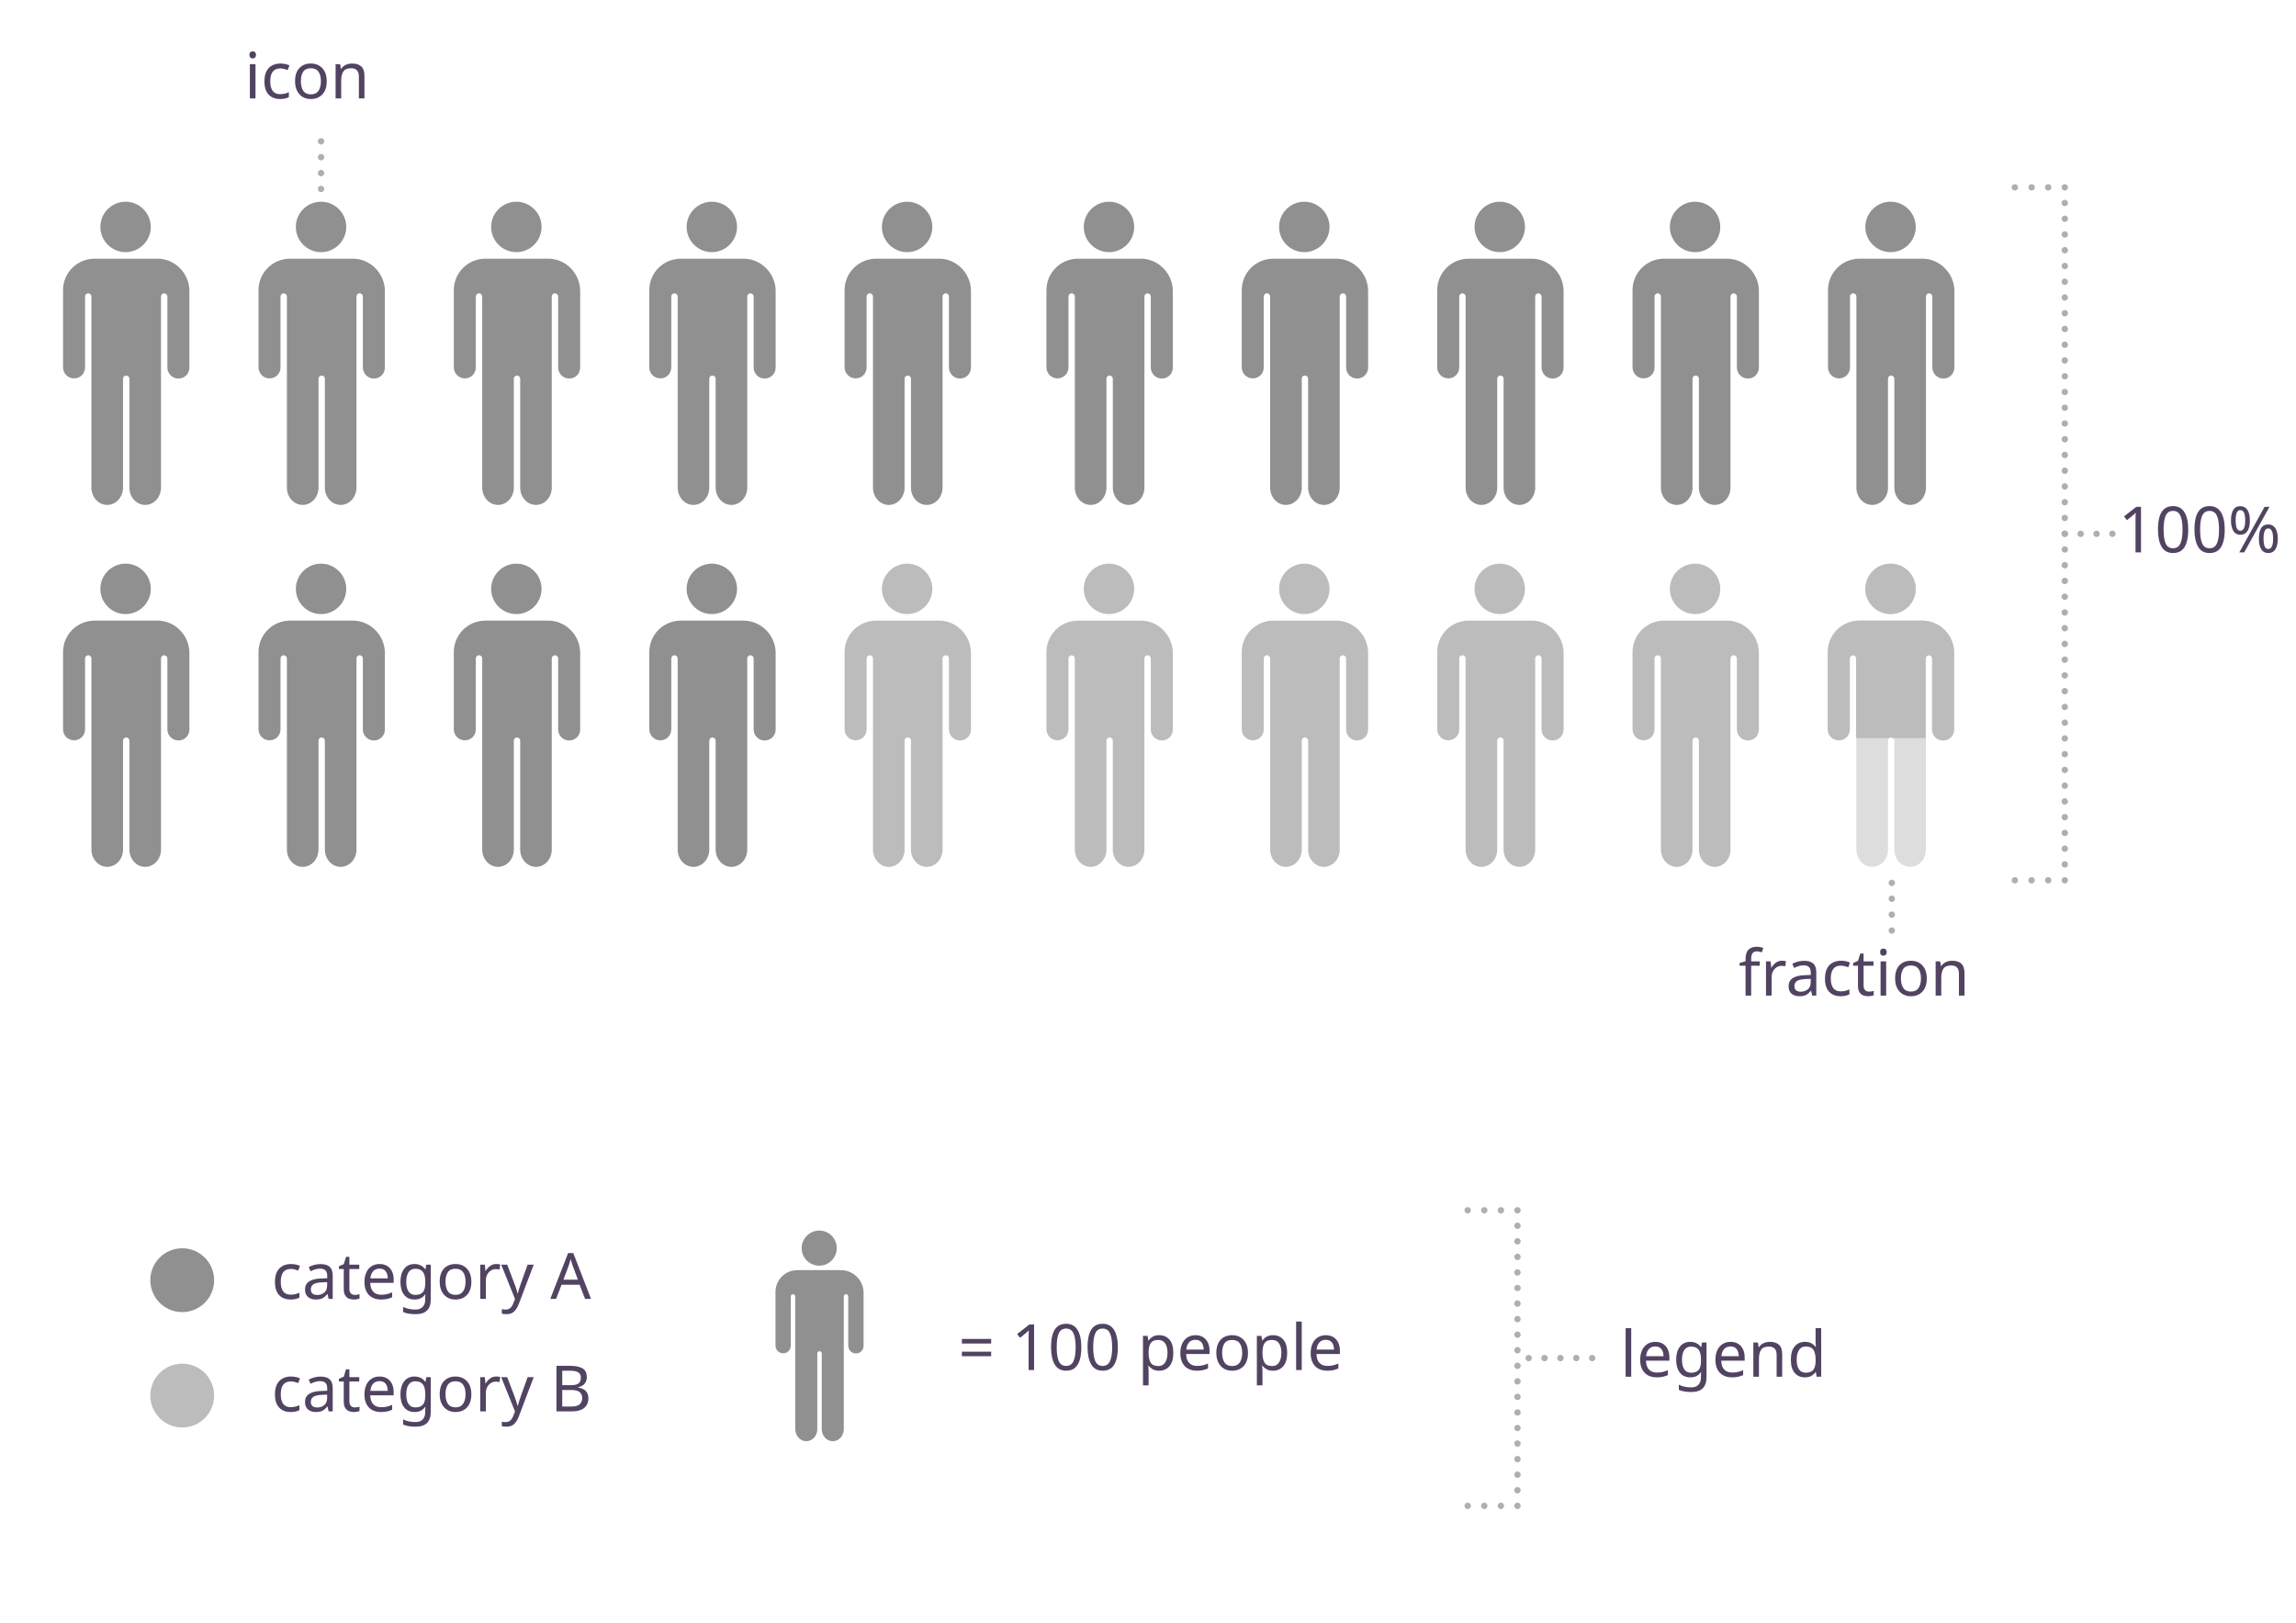
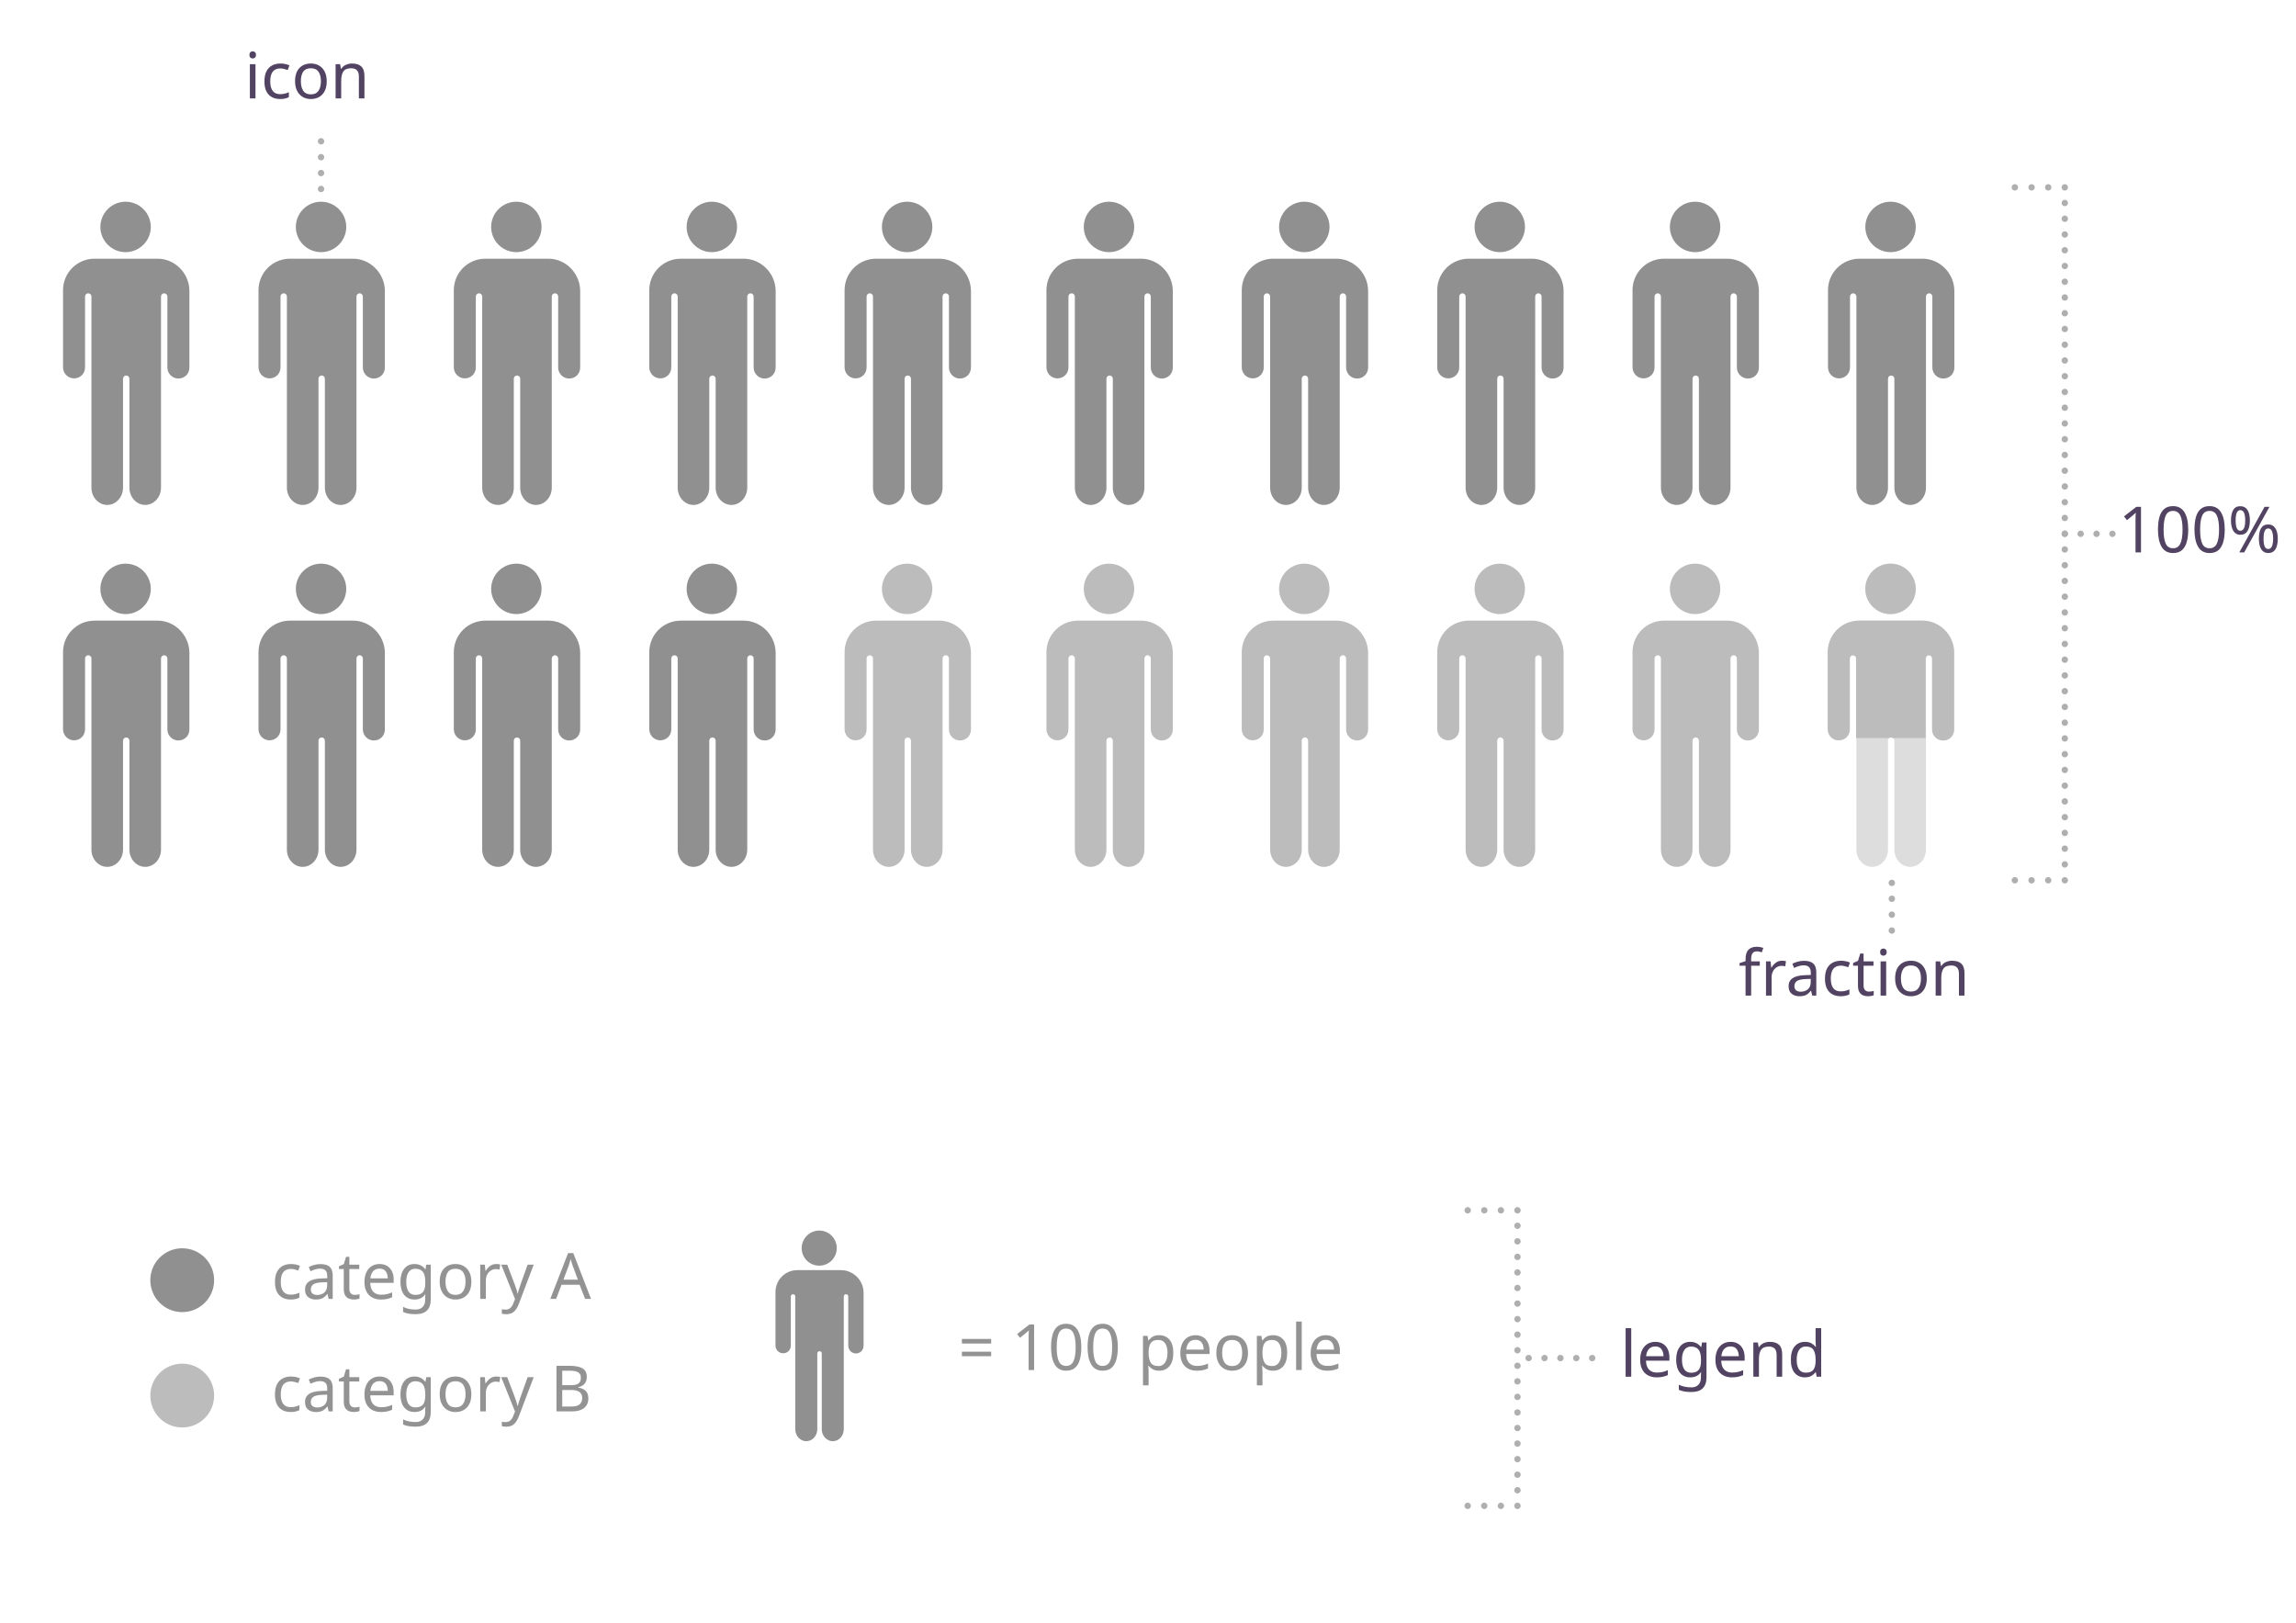
<svg xmlns="http://www.w3.org/2000/svg" version="1.1" id="Layer_1" x="0px" y="0px" viewBox="0 0 1438.9 1016.9" style="enable-background:new 0 0 1438.9 1016.9;" xml:space="preserve">
  <style type="text/css">
	.st0{fill:#909090;}
	.st1{fill:#BCBCBC;}
	.st2{fill:#DDDDDD;}
	.st3{fill:#514361;}
	.st4{font-family:'RobotoMono-Regular';}
	.st5{font-size:40px;}
- 	.st6{fill:none;stroke:#AFAFAF;stroke-width:4;stroke-linecap:round;stroke-miterlimit:10;stroke-dasharray:0,9.954;}
- 	.st7{fill:none;stroke:#AFAFAF;stroke-width:4;stroke-linecap:round;stroke-miterlimit:10;}
- 	.st8{fill:none;stroke:#AFAFAF;stroke-width:4;stroke-linecap:round;stroke-miterlimit:10;stroke-dasharray:0,10.419;}
- 	.st9{fill:none;stroke:#AFAFAF;stroke-width:4;stroke-linecap:round;stroke-miterlimit:10;stroke-dasharray:0,9.748;}
- 	.st10{fill:none;stroke:#AFAFAF;stroke-width:4;stroke-linecap:round;stroke-miterlimit:10;stroke-dasharray:0,9.868;}
+ 	.st6{fill:#939393;}
+ 	.st7{fill:none;stroke:#AFAFAF;stroke-width:4;stroke-linecap:round;stroke-miterlimit:10;stroke-dasharray:0,9.954;}
+ 	.st8{fill:none;stroke:#AFAFAF;stroke-width:4;stroke-linecap:round;stroke-miterlimit:10;}
+ 	.st9{fill:none;stroke:#AFAFAF;stroke-width:4;stroke-linecap:round;stroke-miterlimit:10;stroke-dasharray:0,10.419;}
+ 	.st10{fill:none;stroke:#AFAFAF;stroke-width:4;stroke-linecap:round;stroke-miterlimit:10;stroke-dasharray:0,9.748;}
+ 	.st11{fill:none;stroke:#AFAFAF;stroke-width:4;stroke-linecap:round;stroke-miterlimit:10;stroke-dasharray:0,9.868;}
</style>
  <g>
-     <path class="st0" d="M62.9,142.2c0,8.7,7.1,15.8,15.8,15.8s15.8-7.1,15.8-15.8c0-8.7-7.1-15.8-15.8-15.8   C70,126.4,62.9,133.5,62.9,142.2z M118.7,181.9v48.4c0,3.9-3,6.9-6.9,6.9c-3.9,0-6.9-3.2-6.9-6.9v-44.5c0-1.1-0.9-2-2-2s-2,0.9-2,2   v119.8c0,5.9-4.4,10.8-9.9,10.8s-9.9-4.9-9.9-10.8v-68.3c0-1.1-0.9-2-2-2s-2,0.9-2,2v68.3c0,5.9-4.4,10.8-9.9,10.8   s-9.9-4.9-9.9-10.8V185.8c0-1.1-0.9-2-2-2s-2,0.9-2,2v44.4c0,3.9-3,6.9-6.9,6.9c-3.9,0-6.9-3.2-6.9-6.9v-48.3   c0-11,8.8-19.8,19.8-19.8h39.5C109.4,162.1,118.4,170.9,118.7,181.9z" />
-     <path class="st0" d="M185.4,142.2c0,8.7,7.1,15.8,15.8,15.8s15.8-7.1,15.8-15.8c0-8.7-7.1-15.8-15.8-15.8S185.4,133.5,185.4,142.2z    M241.2,181.9v48.4c0,3.9-3,6.9-6.9,6.9s-6.9-3.2-6.9-6.9v-44.5c0-1.1-0.9-2-2-2s-2,0.9-2,2v119.8c0,5.9-4.4,10.8-9.9,10.8   c-5.5,0-9.9-4.9-9.9-10.8v-68.3c0-1.1-0.9-2-2-2s-2,0.9-2,2v68.3c0,5.9-4.4,10.8-9.9,10.8s-9.9-4.9-9.9-10.8V185.8c0-1.1-0.9-2-2-2   s-2,0.9-2,2v44.4c0,3.9-3,6.9-6.9,6.9s-6.9-3.2-6.9-6.9v-48.3c0-11,8.8-19.8,19.8-19.8h39.5C231.8,162.1,240.9,170.9,241.2,181.9z" />
-     <path class="st0" d="M307.8,142.2c0,8.7,7.1,15.8,15.8,15.8s15.8-7.1,15.8-15.8c0-8.7-7.1-15.8-15.8-15.8S307.8,133.5,307.8,142.2z    M363.6,181.9v48.4c0,3.9-3,6.9-6.9,6.9s-6.9-3.2-6.9-6.9v-44.5c0-1.1-0.9-2-2-2s-2,0.9-2,2v119.8c0,5.9-4.4,10.8-9.9,10.8   c-5.5,0-9.9-4.9-9.9-10.8v-68.3c0-1.1-0.9-2-2-2s-2,0.9-2,2v68.3c0,5.9-4.4,10.8-9.9,10.8s-9.9-4.9-9.9-10.8V185.8c0-1.1-0.9-2-2-2   s-2,0.9-2,2v44.4c0,3.9-3,6.9-6.9,6.9s-6.9-3.2-6.9-6.9v-48.3c0-11,8.8-19.8,19.8-19.8h39.5C354.3,162.1,363.3,170.9,363.6,181.9z" />
-     <path class="st0" d="M430.3,142.2c0,8.7,7.1,15.8,15.8,15.8s15.8-7.1,15.8-15.8c0-8.7-7.1-15.8-15.8-15.8S430.3,133.5,430.3,142.2z    M486.1,181.9v48.4c0,3.9-3,6.9-6.9,6.9s-6.9-3.2-6.9-6.9v-44.5c0-1.1-0.9-2-2-2s-2,0.9-2,2v119.8c0,5.9-4.4,10.8-9.9,10.8   s-9.9-4.9-9.9-10.8v-68.3c0-1.1-0.9-2-2-2s-2,0.9-2,2v68.3c0,5.9-4.4,10.8-9.9,10.8s-9.9-4.9-9.9-10.8V185.8c0-1.1-0.9-2-2-2   s-2,0.9-2,2v44.4c0,3.9-3,6.9-6.9,6.9s-6.9-3.2-6.9-6.9v-48.3c0-11,8.8-19.8,19.8-19.8H466C476.7,162.1,485.8,170.9,486.1,181.9z" />
-     <path class="st0" d="M552.7,142.2c0,8.7,7.1,15.8,15.8,15.8s15.8-7.1,15.8-15.8c0-8.7-7.1-15.8-15.8-15.8   C559.8,126.4,552.7,133.5,552.7,142.2z M608.5,181.9v48.4c0,3.9-3,6.9-6.9,6.9s-6.9-3.2-6.9-6.9v-44.5c0-1.1-0.9-2-2-2s-2,0.9-2,2   v119.8c0,5.9-4.4,10.8-9.9,10.8s-9.9-4.9-9.9-10.8v-68.3c0-1.1-0.9-2-2-2s-2,0.9-2,2v68.3c0,5.9-4.4,10.8-9.9,10.8   s-9.9-4.9-9.9-10.8V185.8c0-1.1-0.9-2-2-2s-2,0.9-2,2v44.4c0,3.9-3,6.9-6.9,6.9s-6.9-3.2-6.9-6.9v-48.3c0-11,8.8-19.8,19.8-19.8   h39.5C599.2,162.1,608.2,170.9,608.5,181.9z" />
-     <path class="st0" d="M62.9,369c0,8.7,7.1,15.8,15.8,15.8s15.8-7.1,15.8-15.8s-7.1-15.8-15.8-15.8C70,353.2,62.9,360.3,62.9,369z    M118.7,408.7v48.4c0,3.9-3,6.9-6.9,6.9c-3.9,0-6.9-3.2-6.9-6.9v-44.5c0-1.1-0.9-2-2-2s-2,0.9-2,2v119.8c0,5.9-4.4,10.8-9.9,10.8   s-9.9-4.9-9.9-10.8v-68.3c0-1.1-0.9-2-2-2s-2,0.9-2,2v68.3c0,5.9-4.4,10.8-9.9,10.8s-9.9-4.9-9.9-10.8V412.6c0-1.1-0.9-2-2-2   s-2,0.9-2,2V457c0,3.9-3,6.9-6.9,6.9c-3.9,0-6.9-3.2-6.9-6.9v-48.3c0-11,8.8-19.8,19.8-19.8h39.5   C109.4,388.9,118.4,397.7,118.7,408.7z" />
-     <path class="st0" d="M185.4,369c0,8.7,7.1,15.8,15.8,15.8S217,377.7,217,369s-7.1-15.8-15.8-15.8S185.4,360.3,185.4,369z    M241.2,408.7v48.4c0,3.9-3,6.9-6.9,6.9s-6.9-3.2-6.9-6.9v-44.5c0-1.1-0.9-2-2-2s-2,0.9-2,2v119.8c0,5.9-4.4,10.8-9.9,10.8   c-5.5,0-9.9-4.9-9.9-10.8v-68.3c0-1.1-0.9-2-2-2s-2,0.9-2,2v68.3c0,5.9-4.4,10.8-9.9,10.8s-9.9-4.9-9.9-10.8V412.6c0-1.1-0.9-2-2-2   s-2,0.9-2,2V457c0,3.9-3,6.9-6.9,6.9s-6.9-3.2-6.9-6.9v-48.3c0-11,8.8-19.8,19.8-19.8h39.5C231.8,388.9,240.9,397.7,241.2,408.7z" />
-     <path class="st0" d="M307.8,369c0,8.7,7.1,15.8,15.8,15.8s15.8-7.1,15.8-15.8s-7.1-15.8-15.8-15.8S307.8,360.3,307.8,369z    M363.6,408.7v48.4c0,3.9-3,6.9-6.9,6.9s-6.9-3.2-6.9-6.9v-44.5c0-1.1-0.9-2-2-2s-2,0.9-2,2v119.8c0,5.9-4.4,10.8-9.9,10.8   c-5.5,0-9.9-4.9-9.9-10.8v-68.3c0-1.1-0.9-2-2-2s-2,0.9-2,2v68.3c0,5.9-4.4,10.8-9.9,10.8s-9.9-4.9-9.9-10.8V412.6c0-1.1-0.9-2-2-2   s-2,0.9-2,2V457c0,3.9-3,6.9-6.9,6.9s-6.9-3.2-6.9-6.9v-48.3c0-11,8.8-19.8,19.8-19.8h39.5C354.3,388.9,363.3,397.7,363.6,408.7z" />
+     <path class="st0" d="M62.9,142.2c0,8.7,7.1,15.8,15.8,15.8s15.8-7.1,15.8-15.8s-7.1-15.8-15.8-15.8C70,126.4,62.9,133.5,62.9,142.2   z M118.7,181.9v48.4c0,3.9-3,6.9-6.9,6.9s-6.9-3.2-6.9-6.9v-44.5c0-1.1-0.9-2-2-2s-2,0.9-2,2v119.8c0,5.9-4.4,10.8-9.9,10.8   s-9.9-4.9-9.9-10.8v-68.3c0-1.1-0.9-2-2-2s-2,0.9-2,2v68.3c0,5.9-4.4,10.8-9.9,10.8s-9.9-4.9-9.9-10.8V185.8c0-1.1-0.9-2-2-2   s-2,0.9-2,2v44.4c0,3.9-3,6.9-6.9,6.9s-6.9-3.2-6.9-6.9v-48.3c0-11,8.8-19.8,19.8-19.8h39.5C109.4,162.1,118.4,170.9,118.7,181.9z" />
+     <path class="st0" d="M185.4,142.2c0,8.7,7.1,15.8,15.8,15.8s15.8-7.1,15.8-15.8s-7.1-15.8-15.8-15.8S185.4,133.5,185.4,142.2z    M241.2,181.9v48.4c0,3.9-3,6.9-6.9,6.9s-6.9-3.2-6.9-6.9v-44.5c0-1.1-0.9-2-2-2s-2,0.9-2,2v119.8c0,5.9-4.4,10.8-9.9,10.8   s-9.9-4.9-9.9-10.8v-68.3c0-1.1-0.9-2-2-2s-2,0.9-2,2v68.3c0,5.9-4.4,10.8-9.9,10.8s-9.9-4.9-9.9-10.8V185.8c0-1.1-0.9-2-2-2   s-2,0.9-2,2v44.4c0,3.9-3,6.9-6.9,6.9s-6.9-3.2-6.9-6.9v-48.3c0-11,8.8-19.8,19.8-19.8h39.5C231.8,162.1,240.9,170.9,241.2,181.9z" />
+     <path class="st0" d="M307.8,142.2c0,8.7,7.1,15.8,15.8,15.8s15.8-7.1,15.8-15.8s-7.1-15.8-15.8-15.8S307.8,133.5,307.8,142.2z    M363.6,181.9v48.4c0,3.9-3,6.9-6.9,6.9s-6.9-3.2-6.9-6.9v-44.5c0-1.1-0.9-2-2-2s-2,0.9-2,2v119.8c0,5.9-4.4,10.8-9.9,10.8   s-9.9-4.9-9.9-10.8v-68.3c0-1.1-0.9-2-2-2s-2,0.9-2,2v68.3c0,5.9-4.4,10.8-9.9,10.8s-9.9-4.9-9.9-10.8V185.8c0-1.1-0.9-2-2-2   s-2,0.9-2,2v44.4c0,3.9-3,6.9-6.9,6.9s-6.9-3.2-6.9-6.9v-48.3c0-11,8.8-19.8,19.8-19.8h39.5C354.3,162.1,363.3,170.9,363.6,181.9z" />
+     <path class="st0" d="M430.3,142.2c0,8.7,7.1,15.8,15.8,15.8s15.8-7.1,15.8-15.8s-7.1-15.8-15.8-15.8S430.3,133.5,430.3,142.2z    M486.1,181.9v48.4c0,3.9-3,6.9-6.9,6.9s-6.9-3.2-6.9-6.9v-44.5c0-1.1-0.9-2-2-2s-2,0.9-2,2v119.8c0,5.9-4.4,10.8-9.9,10.8   s-9.9-4.9-9.9-10.8v-68.3c0-1.1-0.9-2-2-2s-2,0.9-2,2v68.3c0,5.9-4.4,10.8-9.9,10.8s-9.9-4.9-9.9-10.8V185.8c0-1.1-0.9-2-2-2   s-2,0.9-2,2v44.4c0,3.9-3,6.9-6.9,6.9s-6.9-3.2-6.9-6.9v-48.3c0-11,8.8-19.8,19.8-19.8H466C476.7,162.1,485.8,170.9,486.1,181.9z" />
+     <path class="st0" d="M552.7,142.2c0,8.7,7.1,15.8,15.8,15.8s15.8-7.1,15.8-15.8s-7.1-15.8-15.8-15.8   C559.8,126.4,552.7,133.5,552.7,142.2z M608.5,181.9v48.4c0,3.9-3,6.9-6.9,6.9s-6.9-3.2-6.9-6.9v-44.5c0-1.1-0.9-2-2-2s-2,0.9-2,2   v119.8c0,5.9-4.4,10.8-9.9,10.8s-9.9-4.9-9.9-10.8v-68.3c0-1.1-0.9-2-2-2s-2,0.9-2,2v68.3c0,5.9-4.4,10.8-9.9,10.8   s-9.9-4.9-9.9-10.8V185.8c0-1.1-0.9-2-2-2s-2,0.9-2,2v44.4c0,3.9-3,6.9-6.9,6.9s-6.9-3.2-6.9-6.9v-48.3c0-11,8.8-19.8,19.8-19.8   h39.5C599.2,162.1,608.2,170.9,608.5,181.9z" />
+     <path class="st0" d="M62.9,369c0,8.7,7.1,15.8,15.8,15.8s15.8-7.1,15.8-15.8s-7.1-15.8-15.8-15.8S62.9,360.3,62.9,369z    M118.7,408.7v48.4c0,3.9-3,6.9-6.9,6.9s-6.9-3.2-6.9-6.9v-44.5c0-1.1-0.9-2-2-2s-2,0.9-2,2v119.8c0,5.9-4.4,10.8-9.9,10.8   s-9.9-4.9-9.9-10.8v-68.3c0-1.1-0.9-2-2-2s-2,0.9-2,2v68.3c0,5.9-4.4,10.8-9.9,10.8s-9.9-4.9-9.9-10.8V412.6c0-1.1-0.9-2-2-2   s-2,0.9-2,2V457c0,3.9-3,6.9-6.9,6.9s-6.9-3.2-6.9-6.9v-48.3c0-11,8.8-19.8,19.8-19.8h39.5C109.4,388.9,118.4,397.7,118.7,408.7z" />
+     <path class="st0" d="M185.4,369c0,8.7,7.1,15.8,15.8,15.8S217,377.7,217,369s-7.1-15.8-15.8-15.8S185.4,360.3,185.4,369z    M241.2,408.7v48.4c0,3.9-3,6.9-6.9,6.9s-6.9-3.2-6.9-6.9v-44.5c0-1.1-0.9-2-2-2s-2,0.9-2,2v119.8c0,5.9-4.4,10.8-9.9,10.8   s-9.9-4.9-9.9-10.8v-68.3c0-1.1-0.9-2-2-2s-2,0.9-2,2v68.3c0,5.9-4.4,10.8-9.9,10.8s-9.9-4.9-9.9-10.8V412.6c0-1.1-0.9-2-2-2   s-2,0.9-2,2V457c0,3.9-3,6.9-6.9,6.9s-6.9-3.2-6.9-6.9v-48.3c0-11,8.8-19.8,19.8-19.8h39.5C231.8,388.9,240.9,397.7,241.2,408.7z" />
+     <path class="st0" d="M307.8,369c0,8.7,7.1,15.8,15.8,15.8s15.8-7.1,15.8-15.8s-7.1-15.8-15.8-15.8S307.8,360.3,307.8,369z    M363.6,408.7v48.4c0,3.9-3,6.9-6.9,6.9s-6.9-3.2-6.9-6.9v-44.5c0-1.1-0.9-2-2-2s-2,0.9-2,2v119.8c0,5.9-4.4,10.8-9.9,10.8   s-9.9-4.9-9.9-10.8v-68.3c0-1.1-0.9-2-2-2s-2,0.9-2,2v68.3c0,5.9-4.4,10.8-9.9,10.8s-9.9-4.9-9.9-10.8V412.6c0-1.1-0.9-2-2-2   s-2,0.9-2,2V457c0,3.9-3,6.9-6.9,6.9s-6.9-3.2-6.9-6.9v-48.3c0-11,8.8-19.8,19.8-19.8h39.5C354.3,388.9,363.3,397.7,363.6,408.7z" />
    <path class="st0" d="M430.3,369c0,8.7,7.1,15.8,15.8,15.8s15.8-7.1,15.8-15.8s-7.1-15.8-15.8-15.8S430.3,360.3,430.3,369z    M486.1,408.7v48.4c0,3.9-3,6.9-6.9,6.9s-6.9-3.2-6.9-6.9v-44.5c0-1.1-0.9-2-2-2s-2,0.9-2,2v119.8c0,5.9-4.4,10.8-9.9,10.8   s-9.9-4.9-9.9-10.8v-68.3c0-1.1-0.9-2-2-2s-2,0.9-2,2v68.3c0,5.9-4.4,10.8-9.9,10.8s-9.9-4.9-9.9-10.8V412.6c0-1.1-0.9-2-2-2   s-2,0.9-2,2V457c0,3.9-3,6.9-6.9,6.9s-6.9-3.2-6.9-6.9v-48.3c0-11,8.8-19.8,19.8-19.8H466C476.7,388.9,485.8,397.7,486.1,408.7z" />
-     <path class="st1" d="M552.7,369c0,8.7,7.1,15.8,15.8,15.8s15.8-7.1,15.8-15.8s-7.1-15.8-15.8-15.8   C559.8,353.2,552.7,360.3,552.7,369z M608.5,408.7v48.4c0,3.9-3,6.9-6.9,6.9s-6.9-3.2-6.9-6.9v-44.5c0-1.1-0.9-2-2-2s-2,0.9-2,2   v119.8c0,5.9-4.4,10.8-9.9,10.8s-9.9-4.9-9.9-10.8v-68.3c0-1.1-0.9-2-2-2s-2,0.9-2,2v68.3c0,5.9-4.4,10.8-9.9,10.8   s-9.9-4.9-9.9-10.8V412.6c0-1.1-0.9-2-2-2s-2,0.9-2,2V457c0,3.9-3,6.9-6.9,6.9s-6.9-3.2-6.9-6.9v-48.3c0-11,8.8-19.8,19.8-19.8   h39.5C599.2,388.9,608.2,397.7,608.5,408.7z" />
-     <path class="st0" d="M679.2,142.2c0,8.7,7.1,15.8,15.8,15.8c8.7,0,15.8-7.1,15.8-15.8c0-8.7-7.1-15.8-15.8-15.8   C686.3,126.4,679.2,133.5,679.2,142.2z M735,181.9v48.4c0,3.9-3,6.9-6.9,6.9s-6.9-3.2-6.9-6.9v-44.5c0-1.1-0.9-2-2-2s-2,0.9-2,2   v119.8c0,5.9-4.4,10.8-9.9,10.8c-5.5,0-9.9-4.9-9.9-10.8v-68.3c0-1.1-0.9-2-2-2s-2,0.9-2,2v68.3c0,5.9-4.4,10.8-9.9,10.8   c-5.5,0-9.9-4.9-9.9-10.8V185.8c0-1.1-0.9-2-2-2s-2,0.9-2,2v44.4c0,3.9-3,6.9-6.9,6.9s-6.9-3.2-6.9-6.9v-48.3   c0-11,8.8-19.8,19.8-19.8h39.5C725.6,162.1,734.7,170.9,735,181.9z" />
-     <path class="st0" d="M801.6,142.2c0,8.7,7.1,15.8,15.8,15.8s15.8-7.1,15.8-15.8c0-8.7-7.1-15.8-15.8-15.8S801.6,133.5,801.6,142.2z    M857.4,181.9v48.4c0,3.9-3,6.9-6.9,6.9s-6.9-3.2-6.9-6.9v-44.5c0-1.1-0.9-2-2-2s-2,0.9-2,2v119.8c0,5.9-4.4,10.8-9.9,10.8   c-5.5,0-9.9-4.9-9.9-10.8v-68.3c0-1.1-0.9-2-2-2s-2,0.9-2,2v68.3c0,5.9-4.4,10.8-9.9,10.8s-9.9-4.9-9.9-10.8V185.8c0-1.1-0.9-2-2-2   s-2,0.9-2,2v44.4c0,3.9-3,6.9-6.9,6.9s-6.9-3.2-6.9-6.9v-48.3c0-11,8.8-19.8,19.8-19.8h39.5C848.1,162.1,857.1,170.9,857.4,181.9z" />
-     <path class="st0" d="M924.1,142.2c0,8.7,7.1,15.8,15.8,15.8s15.8-7.1,15.8-15.8c0-8.7-7.1-15.8-15.8-15.8S924.1,133.5,924.1,142.2z    M979.9,181.9v48.4c0,3.9-3,6.9-6.9,6.9s-6.9-3.2-6.9-6.9v-44.5c0-1.1-0.9-2-2-2s-2,0.9-2,2v119.8c0,5.9-4.4,10.8-9.9,10.8   c-5.5,0-9.9-4.9-9.9-10.8v-68.3c0-1.1-0.9-2-2-2s-2,0.9-2,2v68.3c0,5.9-4.4,10.8-9.9,10.8s-9.9-4.9-9.9-10.8V185.8c0-1.1-0.9-2-2-2   s-2,0.9-2,2v44.4c0,3.9-3,6.9-6.9,6.9s-6.9-3.2-6.9-6.9v-48.3c0-11,8.8-19.8,19.8-19.8h39.5C970.5,162.1,979.6,170.9,979.9,181.9z" />
-     <path class="st0" d="M1046.5,142.2c0,8.7,7.1,15.8,15.8,15.8c8.7,0,15.8-7.1,15.8-15.8c0-8.7-7.1-15.8-15.8-15.8   C1053.6,126.4,1046.5,133.5,1046.5,142.2z M1102.3,181.9v48.4c0,3.9-3,6.9-6.9,6.9s-6.9-3.2-6.9-6.9v-44.5c0-1.1-0.9-2-2-2   c-1.1,0-2,0.9-2,2v119.8c0,5.9-4.4,10.8-9.9,10.8s-9.9-4.9-9.9-10.8v-68.3c0-1.1-0.9-2-2-2c-1.1,0-2,0.9-2,2v68.3   c0,5.9-4.4,10.8-9.9,10.8s-9.9-4.9-9.9-10.8V185.8c0-1.1-0.9-2-2-2c-1.1,0-2,0.9-2,2v44.4c0,3.9-3,6.9-6.9,6.9s-6.9-3.2-6.9-6.9   v-48.3c0-11,8.8-19.8,19.8-19.8h39.5C1093,162.1,1102,170.9,1102.3,181.9z" />
-     <path class="st0" d="M1169,142.2c0,8.7,7.1,15.8,15.8,15.8c8.7,0,15.8-7.1,15.8-15.8c0-8.7-7.1-15.8-15.8-15.8   C1176.1,126.4,1169,133.5,1169,142.2z M1224.8,181.9v48.4c0,3.9-3,6.9-6.9,6.9s-6.9-3.2-6.9-6.9v-44.5c0-1.1-0.9-2-2-2   c-1.1,0-2,0.9-2,2v119.8c0,5.9-4.4,10.8-9.9,10.8s-9.9-4.9-9.9-10.8v-68.3c0-1.1-0.9-2-2-2c-1.1,0-2,0.9-2,2v68.3   c0,5.9-4.4,10.8-9.9,10.8s-9.9-4.9-9.9-10.8V185.8c0-1.1-0.9-2-2-2c-1.1,0-2,0.9-2,2v44.4c0,3.9-3,6.9-6.9,6.9s-6.9-3.2-6.9-6.9   v-48.3c0-11,8.8-19.8,19.8-19.8h39.5C1215.4,162.1,1224.5,170.9,1224.8,181.9z" />
-     <path class="st1" d="M679.2,369c0,8.7,7.1,15.8,15.8,15.8c8.7,0,15.8-7.1,15.8-15.8s-7.1-15.8-15.8-15.8   C686.3,353.2,679.2,360.3,679.2,369z M735,408.7v48.4c0,3.9-3,6.9-6.9,6.9s-6.9-3.2-6.9-6.9v-44.5c0-1.1-0.9-2-2-2s-2,0.9-2,2   v119.8c0,5.9-4.4,10.8-9.9,10.8c-5.5,0-9.9-4.9-9.9-10.8v-68.3c0-1.1-0.9-2-2-2s-2,0.9-2,2v68.3c0,5.9-4.4,10.8-9.9,10.8   c-5.5,0-9.9-4.9-9.9-10.8V412.6c0-1.1-0.9-2-2-2s-2,0.9-2,2V457c0,3.9-3,6.9-6.9,6.9s-6.9-3.2-6.9-6.9v-48.3   c0-11,8.8-19.8,19.8-19.8h39.5C725.6,388.9,734.7,397.7,735,408.7z" />
-     <path class="st1" d="M801.6,369c0,8.7,7.1,15.8,15.8,15.8s15.8-7.1,15.8-15.8s-7.1-15.8-15.8-15.8S801.6,360.3,801.6,369z    M857.4,408.7v48.4c0,3.9-3,6.9-6.9,6.9s-6.9-3.2-6.9-6.9v-44.5c0-1.1-0.9-2-2-2s-2,0.9-2,2v119.8c0,5.9-4.4,10.8-9.9,10.8   c-5.5,0-9.9-4.9-9.9-10.8v-68.3c0-1.1-0.9-2-2-2s-2,0.9-2,2v68.3c0,5.9-4.4,10.8-9.9,10.8s-9.9-4.9-9.9-10.8V412.6c0-1.1-0.9-2-2-2   s-2,0.9-2,2V457c0,3.9-3,6.9-6.9,6.9s-6.9-3.2-6.9-6.9v-48.3c0-11,8.8-19.8,19.8-19.8h39.5C848.1,388.9,857.1,397.7,857.4,408.7z" />
-     <path class="st1" d="M924.1,369c0,8.7,7.1,15.8,15.8,15.8s15.8-7.1,15.8-15.8s-7.1-15.8-15.8-15.8S924.1,360.3,924.1,369z    M979.9,408.7v48.4c0,3.9-3,6.9-6.9,6.9s-6.9-3.2-6.9-6.9v-44.5c0-1.1-0.9-2-2-2s-2,0.9-2,2v119.8c0,5.9-4.4,10.8-9.9,10.8   c-5.5,0-9.9-4.9-9.9-10.8v-68.3c0-1.1-0.9-2-2-2s-2,0.9-2,2v68.3c0,5.9-4.4,10.8-9.9,10.8s-9.9-4.9-9.9-10.8V412.6c0-1.1-0.9-2-2-2   s-2,0.9-2,2V457c0,3.9-3,6.9-6.9,6.9s-6.9-3.2-6.9-6.9v-48.3c0-11,8.8-19.8,19.8-19.8h39.5C970.5,388.9,979.6,397.7,979.9,408.7z" />
-     <path class="st1" d="M1046.5,369c0,8.7,7.1,15.8,15.8,15.8c8.7,0,15.8-7.1,15.8-15.8s-7.1-15.8-15.8-15.8   C1053.6,353.2,1046.5,360.3,1046.5,369z M1102.3,408.7v48.4c0,3.9-3,6.9-6.9,6.9s-6.9-3.2-6.9-6.9v-44.5c0-1.1-0.9-2-2-2   c-1.1,0-2,0.9-2,2v119.8c0,5.9-4.4,10.8-9.9,10.8s-9.9-4.9-9.9-10.8v-68.3c0-1.1-0.9-2-2-2c-1.1,0-2,0.9-2,2v68.3   c0,5.9-4.4,10.8-9.9,10.8s-9.9-4.9-9.9-10.8V412.6c0-1.1-0.9-2-2-2c-1.1,0-2,0.9-2,2V457c0,3.9-3,6.9-6.9,6.9s-6.9-3.2-6.9-6.9   v-48.3c0-11,8.8-19.8,19.8-19.8h39.5C1093,388.9,1102,397.7,1102.3,408.7z" />
-     <path class="st2" d="M1169,369c0,8.7,7.1,15.8,15.8,15.8c8.7,0,15.8-7.1,15.8-15.8s-7.1-15.8-15.8-15.8   C1176.1,353.2,1169,360.3,1169,369z M1224.8,408.7v48.4c0,3.9-3,6.9-6.9,6.9s-6.9-3.2-6.9-6.9v-44.5c0-1.1-0.9-2-2-2   c-1.1,0-2,0.9-2,2v119.8c0,5.9-4.4,10.8-9.9,10.8s-9.9-4.9-9.9-10.8v-68.3c0-1.1-0.9-2-2-2c-1.1,0-2,0.9-2,2v68.3   c0,5.9-4.4,10.8-9.9,10.8s-9.9-4.9-9.9-10.8V412.6c0-1.1-0.9-2-2-2c-1.1,0-2,0.9-2,2V457c0,3.9-3,6.9-6.9,6.9s-6.9-3.2-6.9-6.9   v-48.3c0-11,8.8-19.8,19.8-19.8h39.5C1215.4,388.9,1224.5,397.7,1224.8,408.7z" />
-     <path class="st0" d="M502.4,782.1c0,6.1,4.9,11,11,11c6.1,0,11-4.9,11-11s-4.9-11-11-11C507.4,771.1,502.4,776.1,502.4,782.1z    M541.2,809.7v33.6c0,2.7-2.1,4.8-4.8,4.8s-4.8-2.2-4.8-4.8v-30.9c0-0.8-0.6-1.4-1.4-1.4s-1.4,0.6-1.4,1.4v83.2   c0,4.1-3.1,7.5-6.9,7.5c-3.8,0-6.9-3.4-6.9-7.5v-47.5c0-0.8-0.6-1.4-1.4-1.4c-0.8,0-1.4,0.6-1.4,1.4v47.5c0,4.1-3.1,7.5-6.9,7.5   c-3.8,0-6.9-3.4-6.9-7.5v-83.2c0-0.8-0.6-1.4-1.4-1.4s-1.4,0.6-1.4,1.4v30.8c0,2.7-2.1,4.8-4.8,4.8s-4.8-2.2-4.8-4.8v-33.6   c0-7.6,6.1-13.7,13.7-13.7h27.5C534.7,796,541,802.1,541.2,809.7z" />
+     <path class="st1" d="M552.7,369c0,8.7,7.1,15.8,15.8,15.8s15.8-7.1,15.8-15.8s-7.1-15.8-15.8-15.8S552.7,360.3,552.7,369z    M608.5,408.7v48.4c0,3.9-3,6.9-6.9,6.9s-6.9-3.2-6.9-6.9v-44.5c0-1.1-0.9-2-2-2s-2,0.9-2,2v119.8c0,5.9-4.4,10.8-9.9,10.8   s-9.9-4.9-9.9-10.8v-68.3c0-1.1-0.9-2-2-2s-2,0.9-2,2v68.3c0,5.9-4.4,10.8-9.9,10.8s-9.9-4.9-9.9-10.8V412.6c0-1.1-0.9-2-2-2   s-2,0.9-2,2V457c0,3.9-3,6.9-6.9,6.9s-6.9-3.2-6.9-6.9v-48.3c0-11,8.8-19.8,19.8-19.8h39.5C599.2,388.9,608.2,397.7,608.5,408.7z" />
+     <path class="st0" d="M679.2,142.2c0,8.7,7.1,15.8,15.8,15.8s15.8-7.1,15.8-15.8s-7.1-15.8-15.8-15.8   C686.3,126.4,679.2,133.5,679.2,142.2z M735,181.9v48.4c0,3.9-3,6.9-6.9,6.9s-6.9-3.2-6.9-6.9v-44.5c0-1.1-0.9-2-2-2s-2,0.9-2,2   v119.8c0,5.9-4.4,10.8-9.9,10.8s-9.9-4.9-9.9-10.8v-68.3c0-1.1-0.9-2-2-2s-2,0.9-2,2v68.3c0,5.9-4.4,10.8-9.9,10.8   s-9.9-4.9-9.9-10.8V185.8c0-1.1-0.9-2-2-2s-2,0.9-2,2v44.4c0,3.9-3,6.9-6.9,6.9s-6.9-3.2-6.9-6.9v-48.3c0-11,8.8-19.8,19.8-19.8   h39.5C725.6,162.1,734.7,170.9,735,181.9z" />
+     <path class="st0" d="M801.6,142.2c0,8.7,7.1,15.8,15.8,15.8s15.8-7.1,15.8-15.8s-7.1-15.8-15.8-15.8S801.6,133.5,801.6,142.2z    M857.4,181.9v48.4c0,3.9-3,6.9-6.9,6.9s-6.9-3.2-6.9-6.9v-44.5c0-1.1-0.9-2-2-2s-2,0.9-2,2v119.8c0,5.9-4.4,10.8-9.9,10.8   s-9.9-4.9-9.9-10.8v-68.3c0-1.1-0.9-2-2-2s-2,0.9-2,2v68.3c0,5.9-4.4,10.8-9.9,10.8s-9.9-4.9-9.9-10.8V185.8c0-1.1-0.9-2-2-2   s-2,0.9-2,2v44.4c0,3.9-3,6.9-6.9,6.9s-6.9-3.2-6.9-6.9v-48.3c0-11,8.8-19.8,19.8-19.8h39.5C848.1,162.1,857.1,170.9,857.4,181.9z" />
+     <path class="st0" d="M924.1,142.2c0,8.7,7.1,15.8,15.8,15.8s15.8-7.1,15.8-15.8s-7.1-15.8-15.8-15.8S924.1,133.5,924.1,142.2z    M979.9,181.9v48.4c0,3.9-3,6.9-6.9,6.9s-6.9-3.2-6.9-6.9v-44.5c0-1.1-0.9-2-2-2s-2,0.9-2,2v119.8c0,5.9-4.4,10.8-9.9,10.8   s-9.9-4.9-9.9-10.8v-68.3c0-1.1-0.9-2-2-2s-2,0.9-2,2v68.3c0,5.9-4.4,10.8-9.9,10.8s-9.9-4.9-9.9-10.8V185.8c0-1.1-0.9-2-2-2   s-2,0.9-2,2v44.4c0,3.9-3,6.9-6.9,6.9s-6.9-3.2-6.9-6.9v-48.3c0-11,8.8-19.8,19.8-19.8H960C970.5,162.1,979.6,170.9,979.9,181.9z" />
+     <path class="st0" d="M1046.5,142.2c0,8.7,7.1,15.8,15.8,15.8c8.7,0,15.8-7.1,15.8-15.8s-7.1-15.8-15.8-15.8   C1053.6,126.4,1046.5,133.5,1046.5,142.2z M1102.3,181.9v48.4c0,3.9-3,6.9-6.9,6.9s-6.9-3.2-6.9-6.9v-44.5c0-1.1-0.9-2-2-2   s-2,0.9-2,2v119.8c0,5.9-4.4,10.8-9.9,10.8s-9.9-4.9-9.9-10.8v-68.3c0-1.1-0.9-2-2-2s-2,0.9-2,2v68.3c0,5.9-4.4,10.8-9.9,10.8   s-9.9-4.9-9.9-10.8V185.8c0-1.1-0.9-2-2-2s-2,0.9-2,2v44.4c0,3.9-3,6.9-6.9,6.9s-6.9-3.2-6.9-6.9v-48.3c0-11,8.8-19.8,19.8-19.8   h39.5C1093,162.1,1102,170.9,1102.3,181.9z" />
+     <path class="st0" d="M1169,142.2c0,8.7,7.1,15.8,15.8,15.8c8.7,0,15.8-7.1,15.8-15.8s-7.1-15.8-15.8-15.8   C1176.1,126.4,1169,133.5,1169,142.2z M1224.8,181.9v48.4c0,3.9-3,6.9-6.9,6.9s-6.9-3.2-6.9-6.9v-44.5c0-1.1-0.9-2-2-2s-2,0.9-2,2   v119.8c0,5.9-4.4,10.8-9.9,10.8s-9.9-4.9-9.9-10.8v-68.3c0-1.1-0.9-2-2-2s-2,0.9-2,2v68.3c0,5.9-4.4,10.8-9.9,10.8   s-9.9-4.9-9.9-10.8V185.8c0-1.1-0.9-2-2-2s-2,0.9-2,2v44.4c0,3.9-3,6.9-6.9,6.9s-6.9-3.2-6.9-6.9v-48.3c0-11,8.8-19.8,19.8-19.8   h39.5C1215.4,162.1,1224.5,170.9,1224.8,181.9z" />
+     <path class="st1" d="M679.2,369c0,8.7,7.1,15.8,15.8,15.8s15.8-7.1,15.8-15.8s-7.1-15.8-15.8-15.8S679.2,360.3,679.2,369z    M735,408.7v48.4c0,3.9-3,6.9-6.9,6.9s-6.9-3.2-6.9-6.9v-44.5c0-1.1-0.9-2-2-2s-2,0.9-2,2v119.8c0,5.9-4.4,10.8-9.9,10.8   s-9.9-4.9-9.9-10.8v-68.3c0-1.1-0.9-2-2-2s-2,0.9-2,2v68.3c0,5.9-4.4,10.8-9.9,10.8s-9.9-4.9-9.9-10.8V412.6c0-1.1-0.9-2-2-2   s-2,0.9-2,2V457c0,3.9-3,6.9-6.9,6.9s-6.9-3.2-6.9-6.9v-48.3c0-11,8.8-19.8,19.8-19.8h39.5C725.6,388.9,734.7,397.7,735,408.7z" />
+     <path class="st1" d="M801.6,369c0,8.7,7.1,15.8,15.8,15.8s15.8-7.1,15.8-15.8s-7.1-15.8-15.8-15.8S801.6,360.3,801.6,369z    M857.4,408.7v48.4c0,3.9-3,6.9-6.9,6.9s-6.9-3.2-6.9-6.9v-44.5c0-1.1-0.9-2-2-2s-2,0.9-2,2v119.8c0,5.9-4.4,10.8-9.9,10.8   s-9.9-4.9-9.9-10.8v-68.3c0-1.1-0.9-2-2-2s-2,0.9-2,2v68.3c0,5.9-4.4,10.8-9.9,10.8s-9.9-4.9-9.9-10.8V412.6c0-1.1-0.9-2-2-2   s-2,0.9-2,2V457c0,3.9-3,6.9-6.9,6.9s-6.9-3.2-6.9-6.9v-48.3c0-11,8.8-19.8,19.8-19.8h39.5C848.1,388.9,857.1,397.7,857.4,408.7z" />
+     <path class="st1" d="M924.1,369c0,8.7,7.1,15.8,15.8,15.8s15.8-7.1,15.8-15.8s-7.1-15.8-15.8-15.8S924.1,360.3,924.1,369z    M979.9,408.7v48.4c0,3.9-3,6.9-6.9,6.9s-6.9-3.2-6.9-6.9v-44.5c0-1.1-0.9-2-2-2s-2,0.9-2,2v119.8c0,5.9-4.4,10.8-9.9,10.8   s-9.9-4.9-9.9-10.8v-68.3c0-1.1-0.9-2-2-2s-2,0.9-2,2v68.3c0,5.9-4.4,10.8-9.9,10.8s-9.9-4.9-9.9-10.8V412.6c0-1.1-0.9-2-2-2   s-2,0.9-2,2V457c0,3.9-3,6.9-6.9,6.9s-6.9-3.2-6.9-6.9v-48.3c0-11,8.8-19.8,19.8-19.8H960C970.5,388.9,979.6,397.7,979.9,408.7z" />
+     <path class="st1" d="M1046.5,369c0,8.7,7.1,15.8,15.8,15.8c8.7,0,15.8-7.1,15.8-15.8s-7.1-15.8-15.8-15.8S1046.5,360.3,1046.5,369z    M1102.3,408.7v48.4c0,3.9-3,6.9-6.9,6.9s-6.9-3.2-6.9-6.9v-44.5c0-1.1-0.9-2-2-2s-2,0.9-2,2v119.8c0,5.9-4.4,10.8-9.9,10.8   s-9.9-4.9-9.9-10.8v-68.3c0-1.1-0.9-2-2-2s-2,0.9-2,2v68.3c0,5.9-4.4,10.8-9.9,10.8s-9.9-4.9-9.9-10.8V412.6c0-1.1-0.9-2-2-2   s-2,0.9-2,2V457c0,3.9-3,6.9-6.9,6.9s-6.9-3.2-6.9-6.9v-48.3c0-11,8.8-19.8,19.8-19.8h39.5C1093,388.9,1102,397.7,1102.3,408.7z" />
+     <path class="st2" d="M1169,369c0,8.7,7.1,15.8,15.8,15.8c8.7,0,15.8-7.1,15.8-15.8s-7.1-15.8-15.8-15.8S1169,360.3,1169,369z    M1224.8,408.7v48.4c0,3.9-3,6.9-6.9,6.9s-6.9-3.2-6.9-6.9v-44.5c0-1.1-0.9-2-2-2s-2,0.9-2,2v119.8c0,5.9-4.4,10.8-9.9,10.8   s-9.9-4.9-9.9-10.8v-68.3c0-1.1-0.9-2-2-2s-2,0.9-2,2v68.3c0,5.9-4.4,10.8-9.9,10.8s-9.9-4.9-9.9-10.8V412.6c0-1.1-0.9-2-2-2   s-2,0.9-2,2V457c0,3.9-3,6.9-6.9,6.9s-6.9-3.2-6.9-6.9v-48.3c0-11,8.8-19.8,19.8-19.8h39.5C1215.4,388.9,1224.5,397.7,1224.8,408.7   z" />
+     <path class="st0" d="M502.4,782.1c0,6.1,4.9,11,11,11c6.1,0,11-4.9,11-11s-4.9-11-11-11C507.4,771.1,502.4,776.1,502.4,782.1z    M541.2,809.7v33.6c0,2.7-2.1,4.8-4.8,4.8s-4.8-2.2-4.8-4.8v-30.9c0-0.8-0.6-1.4-1.4-1.4s-1.4,0.6-1.4,1.4v83.2   c0,4.1-3.1,7.5-6.9,7.5c-3.8,0-6.9-3.4-6.9-7.5v-47.5c0-0.8-0.6-1.4-1.4-1.4c-0.8,0-1.4,0.6-1.4,1.4v47.5c0,4.1-3.1,7.5-6.9,7.5   s-6.9-3.4-6.9-7.5v-83.2c0-0.8-0.6-1.4-1.4-1.4s-1.4,0.6-1.4,1.4v30.8c0,2.7-2.1,4.8-4.8,4.8s-4.8-2.2-4.8-4.8v-33.6   c0-7.6,6.1-13.7,13.7-13.7h27.5C534.7,796,541,802.1,541.2,809.7z" />
    <g>
      <g>
        <text transform="matrix(1 0 0 1 1015.371 862.6769)" class="st3 st4 st5">legend</text>
      </g>
    </g>
    <g>
      <g>
-         <text transform="matrix(1 0 0 1 600.5875 858.5146)" class="st3 st4 st5">= 100 people</text>
+         <text transform="matrix(1 0 0 1 600.5875 858.5146)" class="st6 st4 st5">= 100 people</text>
      </g>
    </g>
    <g>
      <g>
-         <text transform="matrix(1 0 0 1 170.1099 813.9078)" class="st3 st4 st5">category A</text>
+         <text transform="matrix(1 0 0 1 170.1099 813.9078)" class="st6 st4 st5">category A</text>
      </g>
    </g>
    <g>
      <g>
-         <text transform="matrix(1 0 0 1 170.1099 884.4043)" class="st3 st4 st5">category B</text>
+         <text transform="matrix(1 0 0 1 170.1099 884.4043)" class="st6 st4 st5">category B</text>
      </g>
    </g>
    <g>
      <g>
        <text transform="matrix(1 0 0 1 153.1921 61.6434)" class="st3 st4 st5">icon</text>
      </g>
    </g>
-     <line class="st6" x1="201.2" y1="118.4" x2="201.2" y2="85.4" />
+     <line class="st7" x1="201.2" y1="118.4" x2="201.2" y2="85.4" />
    <g>
      <g>
        <text transform="matrix(1 0 0 1 1089.581 623.861)" class="st3 st4 st5">fraction</text>
      </g>
    </g>
-     <line class="st6" x1="1185.6" y1="583.1" x2="1185.6" y2="550.1" />
+     <line class="st7" x1="1185.6" y1="583.1" x2="1185.6" y2="550.1" />
  </g>
  <g>
    <g>
-       <text transform="matrix(1 0 0 1 1674.79 48.8339)" class="st3 st4 st5">negative</text>
      <text transform="matrix(1 0 0 1 1327.561 346.147)" class="st3 st4 st5">100%</text>
    </g>
  </g>
  <g>
    <g>
-       <line class="st7" x1="919.8" y1="758.4" x2="919.8" y2="758.4" />
-       <line class="st8" x1="930.2" y1="758.4" x2="945.8" y2="758.4" />
-       <line class="st7" x1="951" y1="758.4" x2="951" y2="758.4" />
-       <line class="st9" x1="951" y1="768.1" x2="951" y2="938.7" />
-       <line class="st7" x1="951" y1="943.6" x2="951" y2="943.6" />
-       <line class="st8" x1="940.6" y1="943.6" x2="925" y2="943.6" />
-       <line class="st7" x1="919.8" y1="943.6" x2="919.8" y2="943.6" />
+       <line class="st8" x1="919.8" y1="758.4" x2="919.8" y2="758.4" />
+       <line class="st9" x1="930.2" y1="758.4" x2="945.8" y2="758.4" />
+       <line class="st8" x1="951" y1="758.4" x2="951" y2="758.4" />
+       <line class="st10" x1="951" y1="768.1" x2="951" y2="938.7" />
+       <line class="st8" x1="951" y1="943.6" x2="951" y2="943.6" />
+       <line class="st9" x1="940.6" y1="943.6" x2="925" y2="943.6" />
+       <line class="st8" x1="919.8" y1="943.6" x2="919.8" y2="943.6" />
    </g>
  </g>
-   <line class="st6" x1="958" y1="851" x2="1006.2" y2="851" />
+   <line class="st7" x1="958" y1="851" x2="1006.2" y2="851" />
  <g>
    <g>
-       <line class="st7" x1="1262.7" y1="117.4" x2="1262.7" y2="117.4" />
-       <line class="st8" x1="1273.2" y1="117.4" x2="1288.8" y2="117.4" />
-       <line class="st7" x1="1294" y1="117.4" x2="1294" y2="117.4" />
-       <line class="st10" x1="1294" y1="127.2" x2="1294" y2="546.6" />
-       <line class="st7" x1="1294" y1="551.6" x2="1294" y2="551.6" />
-       <line class="st8" x1="1283.6" y1="551.6" x2="1268" y2="551.6" />
-       <line class="st7" x1="1262.7" y1="551.6" x2="1262.7" y2="551.6" />
+       <line class="st8" x1="1262.7" y1="117.4" x2="1262.7" y2="117.4" />
+       <line class="st9" x1="1273.2" y1="117.4" x2="1288.8" y2="117.4" />
+       <line class="st8" x1="1294" y1="117.4" x2="1294" y2="117.4" />
+       <line class="st11" x1="1294" y1="127.2" x2="1294" y2="546.6" />
+       <line class="st8" x1="1294" y1="551.6" x2="1294" y2="551.6" />
+       <line class="st9" x1="1283.6" y1="551.6" x2="1268" y2="551.6" />
+       <line class="st8" x1="1262.7" y1="551.6" x2="1262.7" y2="551.6" />
    </g>
  </g>
-   <line class="st6" x1="1294" y1="334.5" x2="1325.6" y2="334.5" />
+   <line class="st7" x1="1294" y1="334.5" x2="1325.6" y2="334.5" />
  <g>
    <g>
      <g>
-         <path class="st1" d="M1204.7,388.9h-39.5c-11,0-19.8,8.8-19.8,19.8V457c0,3.8,3,6.9,6.9,6.9s6.9-3,6.9-6.9v-44.4c0-1.1,0.9-2,2-2     c1.1,0,2,0.9,2,2v49.9h20.6c0.3-0.3,0.8-0.4,1.2-0.4c0.4,0,0.9,0.2,1.2,0.4h20.6v-49.9c0-1.1,0.9-2,2-2c1.1,0,2,0.9,2,2v44.5     c0,3.8,3,6.9,6.9,6.9s6.9-3,6.9-6.9v-48.4C1224.5,397.7,1215.4,388.9,1204.7,388.9z" />
+         <path class="st1" d="M1204.7,388.9h-39.5c-11,0-19.8,8.8-19.8,19.8V457c0,3.8,3,6.9,6.9,6.9s6.9-3,6.9-6.9v-44.4c0-1.1,0.9-2,2-2     s2,0.9,2,2v49.9h20.6c0.3-0.3,0.8-0.4,1.2-0.4c0.4,0,0.9,0.2,1.2,0.4h20.6v-49.9c0-1.1,0.9-2,2-2s2,0.9,2,2v44.5     c0,3.8,3,6.9,6.9,6.9s6.9-3,6.9-6.9v-48.4C1224.5,397.7,1215.4,388.9,1204.7,388.9z" />
      </g>
    </g>
    <g>
      <g>
        <path class="st1" d="M1184.8,353.2c-8.7,0-15.8,7.1-15.8,15.8s7.1,15.8,15.8,15.8c8.7,0,15.8-7.1,15.8-15.8     C1200.6,360.3,1193.5,353.2,1184.8,353.2z" />
      </g>
    </g>
  </g>
  <circle class="st0" cx="114.2" cy="802.2" r="20" />
  <circle class="st1" cx="114.2" cy="874.5" r="20" />
</svg>
